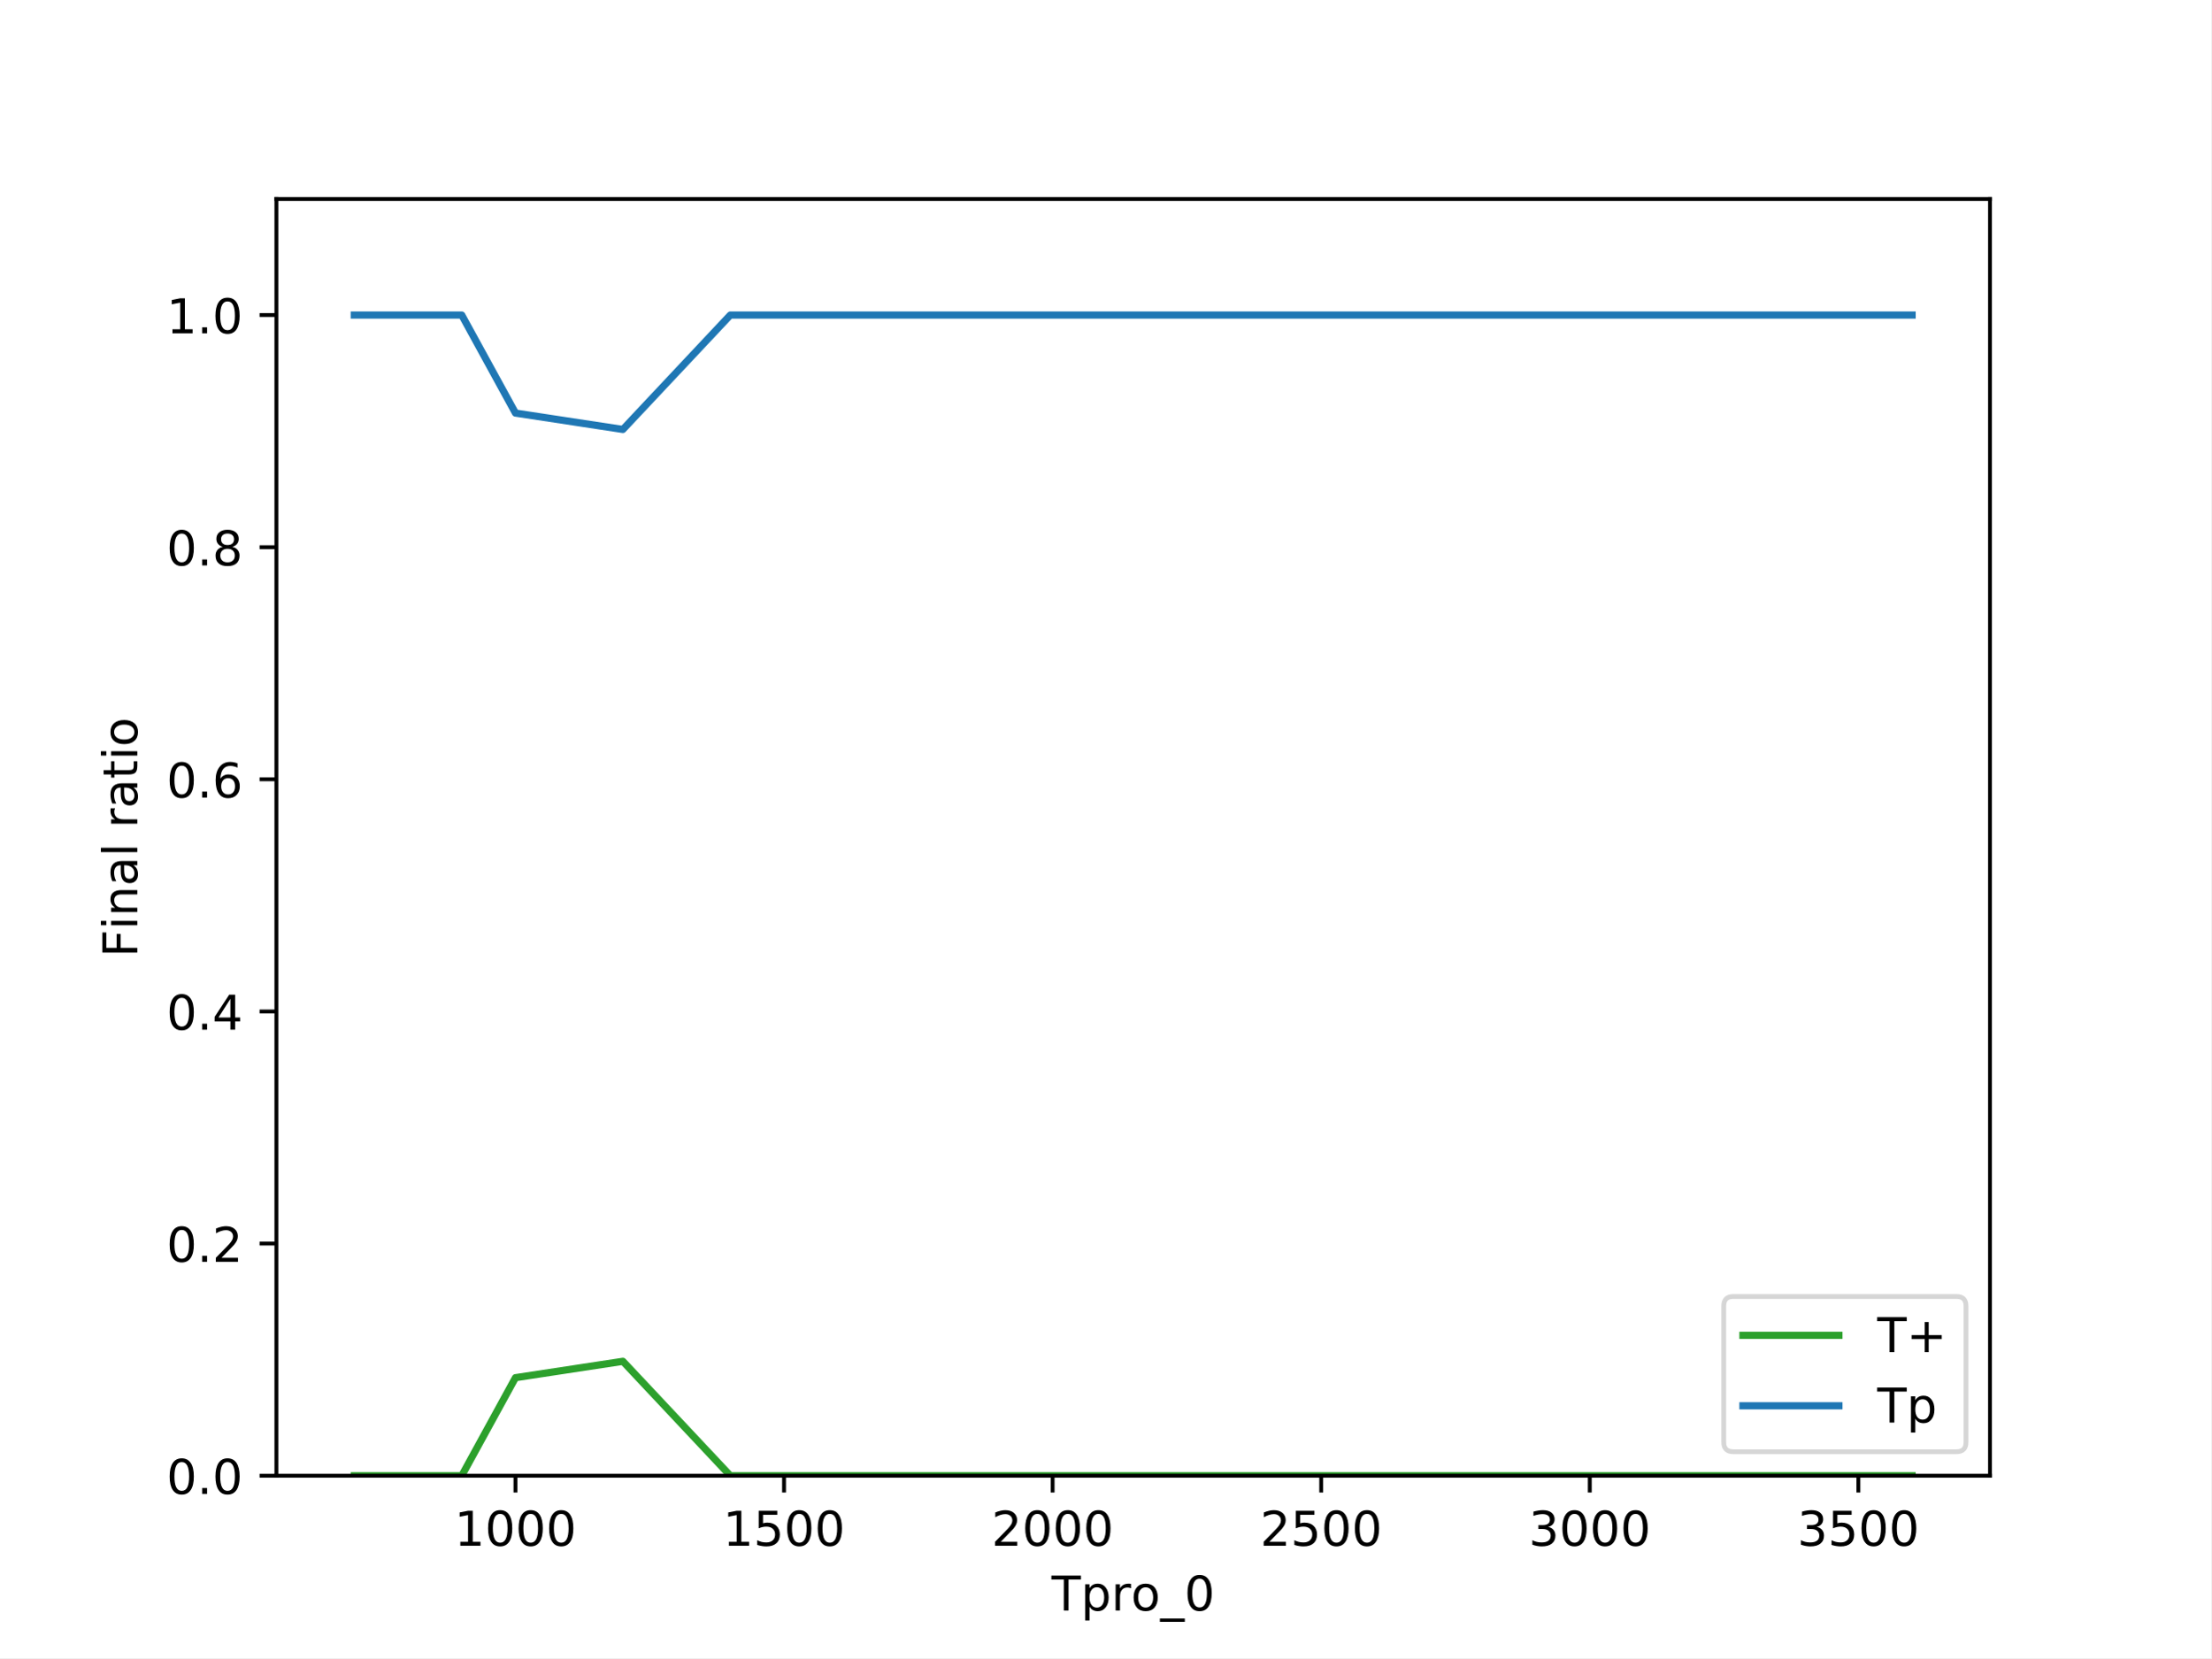
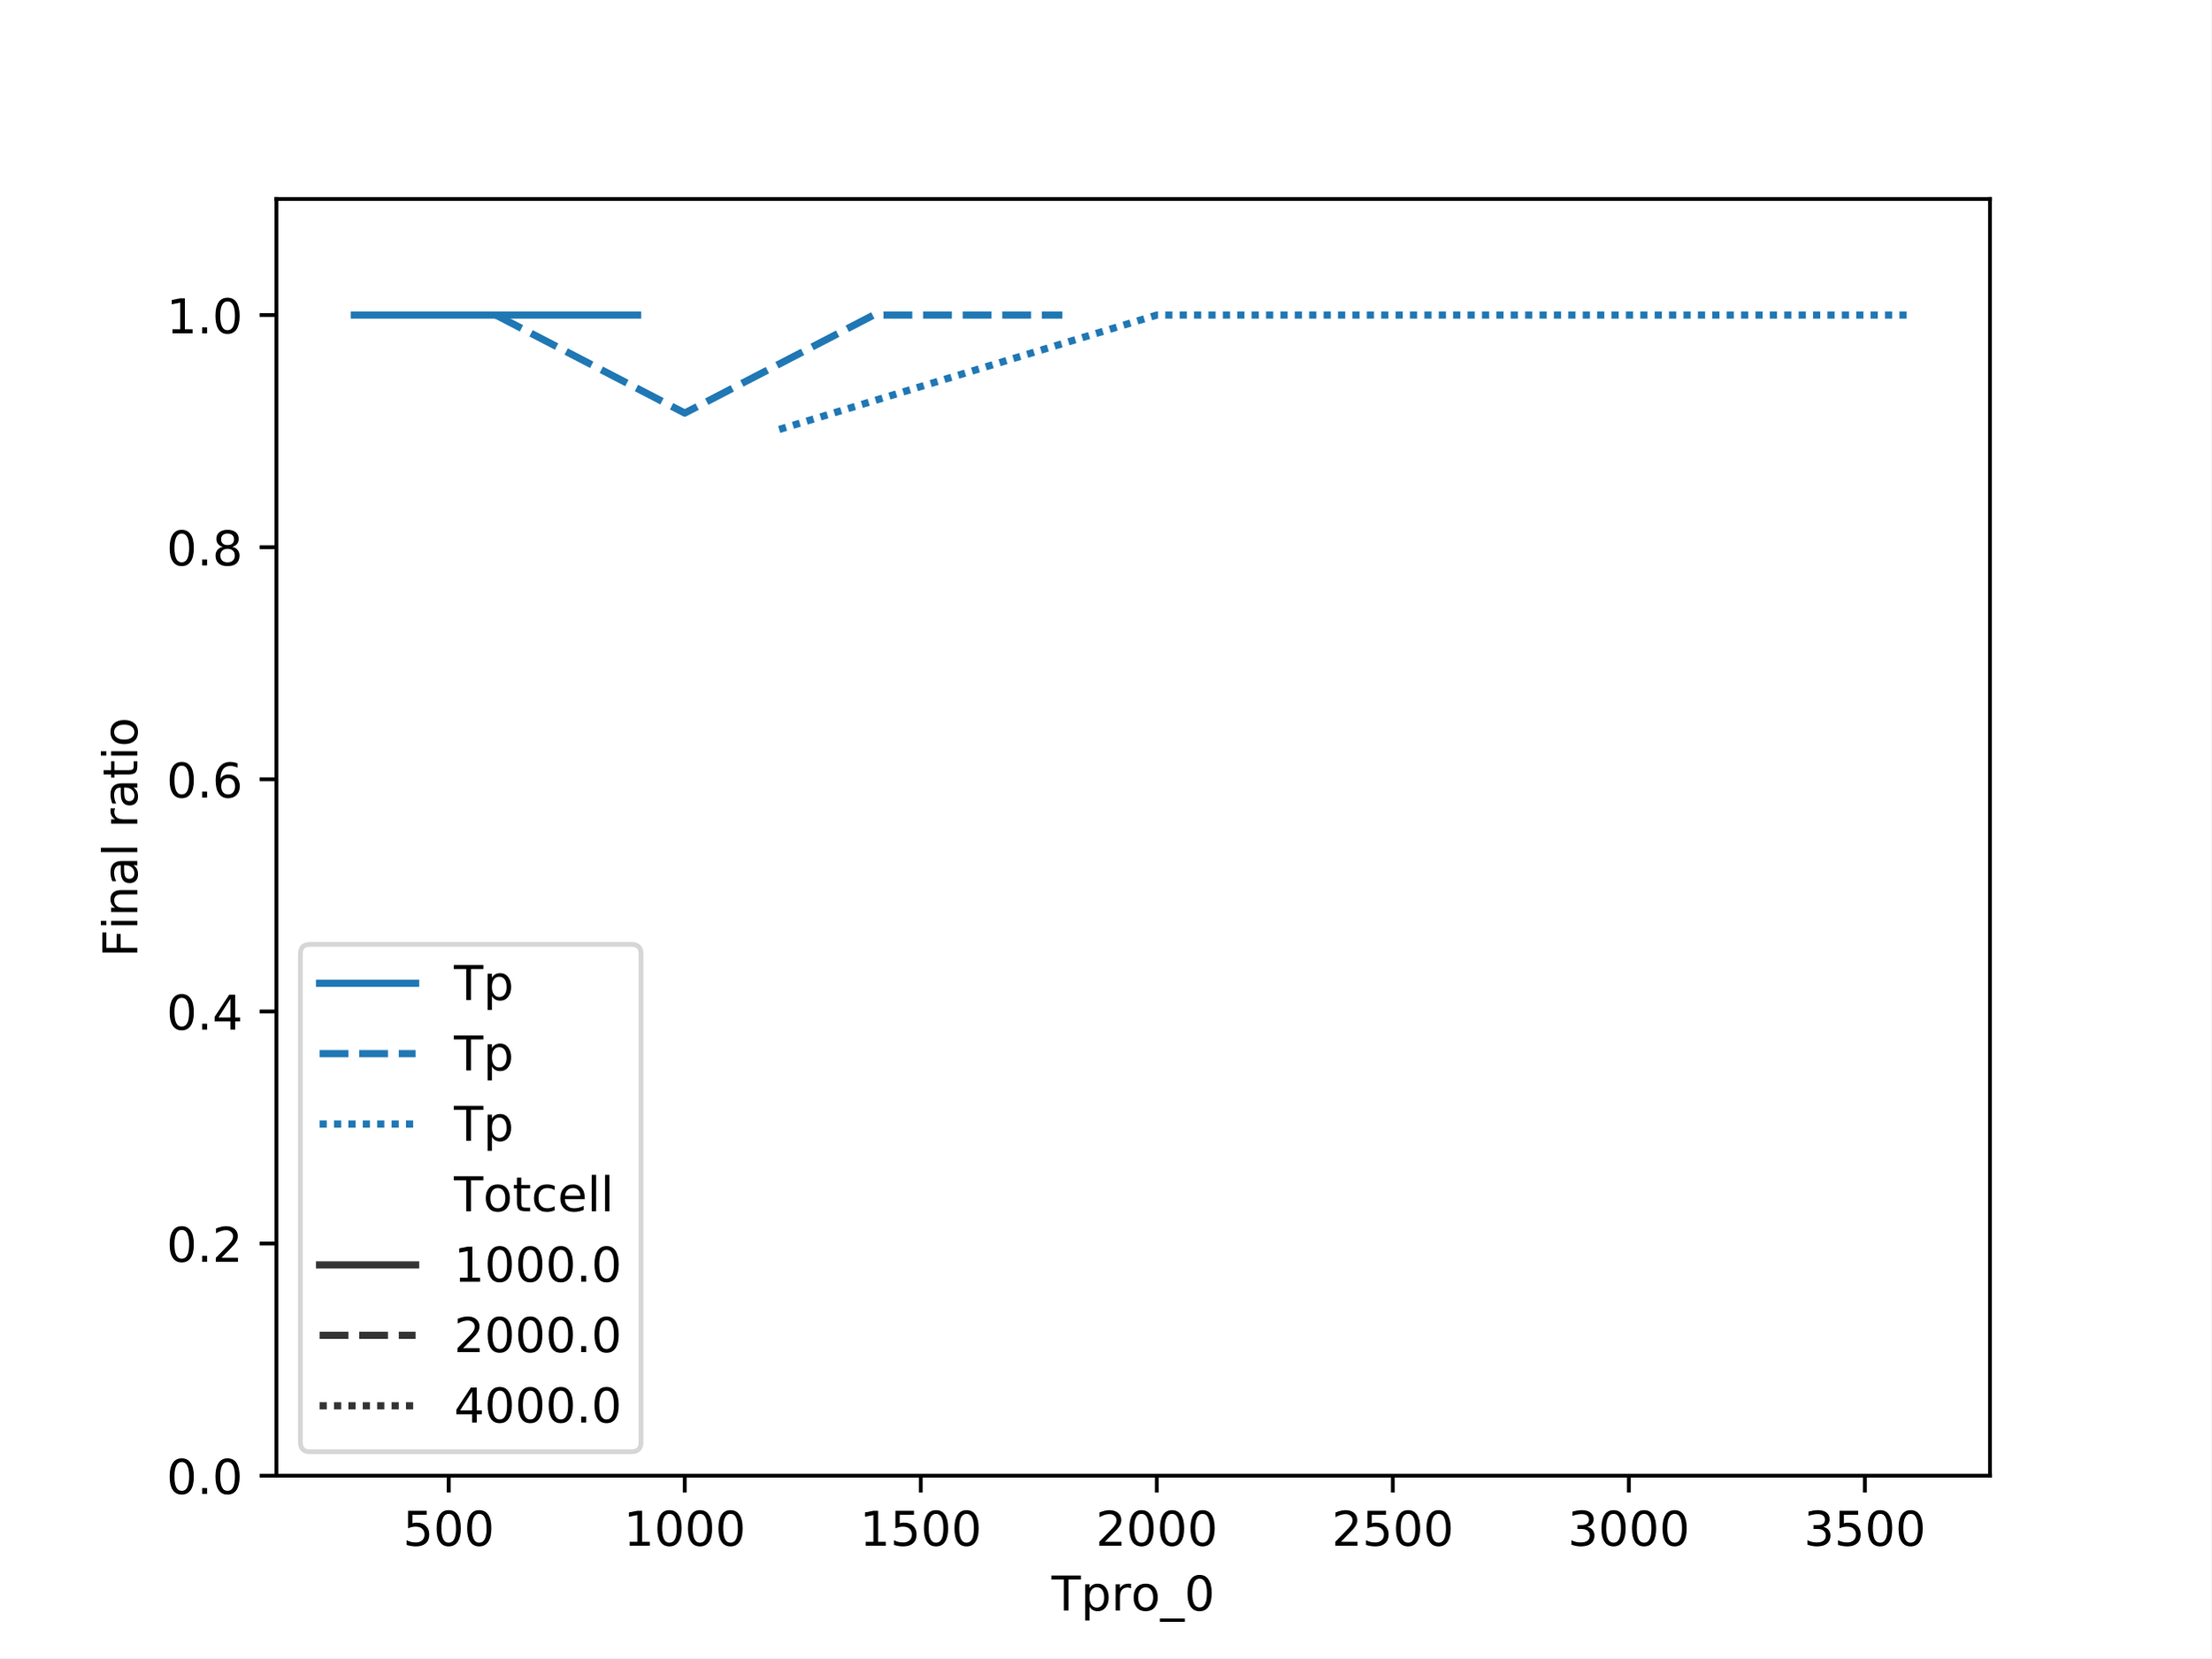
<svg xmlns="http://www.w3.org/2000/svg" xmlns:xlink="http://www.w3.org/1999/xlink" height="345.6pt" version="1.1" viewBox="0 0 460.8 345.6" width="460.8pt">
  <defs>
    <style type="text/css">
*{stroke-linecap:butt;stroke-linejoin:round;}
  </style>
  </defs>
  <g id="figure_1">
    <g id="patch_1">
      <path d="M 0 345.6  L 460.8 345.6  L 460.8 0  L 0 0  z " style="fill:#ffffff;" />
    </g>
    <g id="axes_1">
      <g id="patch_2">
        <path d="M 57.6 307.584  L 414.72 307.584  L 414.72 41.472  L 57.6 41.472  z " style="fill:#ffffff;" />
      </g>
      <g id="matplotlib.axis_1">
        <g id="xtick_1">
          <g id="line2d_1">
            <defs>
              <path d="M 0 0  L 0 3.5  " id="mf138fcffef" style="stroke:#000000;stroke-width:0.8;" />
            </defs>
            <g>
-               <use style="stroke:#000000;stroke-width:0.8;" x="107.418" xlink:href="#mf138fcffef" y="307.584" />
+               <use style="stroke:#000000;stroke-width:0.8;" x="93.509" xlink:href="#mf138fcffef" y="307.584" />
            </g>
          </g>
          <g id="text_1">
            <defs>
+               <path d="M 10.797 72.906  L 49.516 72.906  L 49.516 64.594  L 19.828 64.594  L 19.828 46.734  Q 21.969 47.469 24.109 47.828  Q 26.266 48.188 28.422 48.188  Q 40.625 48.188 47.75 41.5  Q 54.891 34.812 54.891 23.391  Q 54.891 11.625 47.562 5.094  Q 40.234 -1.422 26.906 -1.422  Q 22.312 -1.422 17.547 -0.641  Q 12.797 0.141 7.719 1.703  L 7.719 11.625  Q 12.109 9.234 16.797 8.062  Q 21.484 6.891 26.703 6.891  Q 35.156 6.891 40.078 11.328  Q 45.016 15.766 45.016 23.391  Q 45.016 31 40.078 35.438  Q 35.156 39.891 26.703 39.891  Q 22.75 39.891 18.812 39.016  Q 14.891 38.141 10.797 36.281  z " id="DejaVuSans-53" />
+               <path d="M 31.781 66.406  Q 24.172 66.406 20.328 58.906  Q 16.5 51.422 16.5 36.375  Q 16.5 21.391 20.328 13.891  Q 24.172 6.391 31.781 6.391  Q 39.453 6.391 43.281 13.891  Q 47.125 21.391 47.125 36.375  Q 47.125 51.422 43.281 58.906  Q 39.453 66.406 31.781 66.406  z M 31.781 74.219  Q 44.047 74.219 50.516 64.516  Q 56.984 54.828 56.984 36.375  Q 56.984 17.969 50.516 8.266  Q 44.047 -1.422 31.781 -1.422  Q 19.531 -1.422 13.062 8.266  Q 6.594 17.969 6.594 36.375  Q 6.594 54.828 13.062 64.516  Q 19.531 74.219 31.781 74.219  z " id="DejaVuSans-48" />
+             </defs>
+             <g transform="translate(83.96501 322.1824)scale(0.1 -0.1)">
+               <use xlink:href="#DejaVuSans-53" />
+               <use x="63.623" xlink:href="#DejaVuSans-48" />
+               <use x="127.246" xlink:href="#DejaVuSans-48" />
+             </g>
+           </g>
+         </g>
+         <g id="xtick_2">
+           <g id="line2d_2">
+             <g>
+               <use style="stroke:#000000;stroke-width:0.8;" x="142.699" xlink:href="#mf138fcffef" y="307.584" />
+             </g>
+           </g>
+           <g id="text_2">
+             <defs>
              <path d="M 12.406 8.297  L 28.516 8.297  L 28.516 63.922  L 10.984 60.406  L 10.984 69.391  L 28.422 72.906  L 38.281 72.906  L 38.281 8.297  L 54.391 8.297  L 54.391 0  L 12.406 0  z " id="DejaVuSans-49" />
-               <path d="M 31.781 66.406  Q 24.172 66.406 20.328 58.906  Q 16.5 51.422 16.5 36.375  Q 16.5 21.391 20.328 13.891  Q 24.172 6.391 31.781 6.391  Q 39.453 6.391 43.281 13.891  Q 47.125 21.391 47.125 36.375  Q 47.125 51.422 43.281 58.906  Q 39.453 66.406 31.781 66.406  z M 31.781 74.219  Q 44.047 74.219 50.516 64.516  Q 56.984 54.828 56.984 36.375  Q 56.984 17.969 50.516 8.266  Q 44.047 -1.422 31.781 -1.422  Q 19.531 -1.422 13.062 8.266  Q 6.594 17.969 6.594 36.375  Q 6.594 54.828 13.062 64.516  Q 19.531 74.219 31.781 74.219  z " id="DejaVuSans-48" />
-             </defs>
-             <g transform="translate(94.69268 322.1824)scale(0.1 -0.1)">
+             </defs>
+             <g transform="translate(129.9738 322.1824)scale(0.1 -0.1)">
              <use xlink:href="#DejaVuSans-49" />
              <use x="63.623" xlink:href="#DejaVuSans-48" />
              <use x="127.246" xlink:href="#DejaVuSans-48" />
              <use x="190.869" xlink:href="#DejaVuSans-48" />
            </g>
          </g>
        </g>
-         <g id="xtick_2">
-           <g id="line2d_2">
-             <g>
-               <use style="stroke:#000000;stroke-width:0.8;" x="163.393" xlink:href="#mf138fcffef" y="307.584" />
-             </g>
-           </g>
-           <g id="text_2">
-             <defs>
-               <path d="M 10.797 72.906  L 49.516 72.906  L 49.516 64.594  L 19.828 64.594  L 19.828 46.734  Q 21.969 47.469 24.109 47.828  Q 26.266 48.188 28.422 48.188  Q 40.625 48.188 47.75 41.5  Q 54.891 34.812 54.891 23.391  Q 54.891 11.625 47.562 5.094  Q 40.234 -1.422 26.906 -1.422  Q 22.312 -1.422 17.547 -0.641  Q 12.797 0.141 7.719 1.703  L 7.719 11.625  Q 12.109 9.234 16.797 8.062  Q 21.484 6.891 26.703 6.891  Q 35.156 6.891 40.078 11.328  Q 45.016 15.766 45.016 23.391  Q 45.016 31 40.078 35.438  Q 35.156 39.891 26.703 39.891  Q 22.75 39.891 18.812 39.016  Q 14.891 38.141 10.797 36.281  z " id="DejaVuSans-53" />
-             </defs>
-             <g transform="translate(150.6676 322.1824)scale(0.1 -0.1)">
+         <g id="xtick_3">
+           <g id="line2d_3">
+             <g>
+               <use style="stroke:#000000;stroke-width:0.8;" x="191.889" xlink:href="#mf138fcffef" y="307.584" />
+             </g>
+           </g>
+           <g id="text_3">
+             <g transform="translate(179.1639 322.1824)scale(0.1 -0.1)">
              <use xlink:href="#DejaVuSans-49" />
              <use x="63.623" xlink:href="#DejaVuSans-53" />
              <use x="127.246" xlink:href="#DejaVuSans-48" />
              <use x="190.869" xlink:href="#DejaVuSans-48" />
            </g>
          </g>
        </g>
-         <g id="xtick_3">
-           <g id="line2d_3">
-             <g>
-               <use style="stroke:#000000;stroke-width:0.8;" x="219.368" xlink:href="#mf138fcffef" y="307.584" />
-             </g>
-           </g>
-           <g id="text_3">
+         <g id="xtick_4">
+           <g id="line2d_4">
+             <g>
+               <use style="stroke:#000000;stroke-width:0.8;" x="241.079" xlink:href="#mf138fcffef" y="307.584" />
+             </g>
+           </g>
+           <g id="text_4">
            <defs>
              <path d="M 19.188 8.297  L 53.609 8.297  L 53.609 0  L 7.328 0  L 7.328 8.297  Q 12.938 14.109 22.625 23.891  Q 32.328 33.688 34.812 36.531  Q 39.547 41.844 41.422 45.531  Q 43.312 49.219 43.312 52.781  Q 43.312 58.594 39.234 62.25  Q 35.156 65.922 28.609 65.922  Q 23.969 65.922 18.812 64.312  Q 13.672 62.703 7.812 59.422  L 7.812 69.391  Q 13.766 71.781 18.938 73  Q 24.125 74.219 28.422 74.219  Q 39.75 74.219 46.484 68.547  Q 53.219 62.891 53.219 53.422  Q 53.219 48.922 51.531 44.891  Q 49.859 40.875 45.406 35.406  Q 44.188 33.984 37.641 27.219  Q 31.109 20.453 19.188 8.297  z " id="DejaVuSans-50" />
            </defs>
-             <g transform="translate(206.6425 322.1824)scale(0.1 -0.1)">
+             <g transform="translate(228.354 322.1824)scale(0.1 -0.1)">
              <use xlink:href="#DejaVuSans-50" />
              <use x="63.623" xlink:href="#DejaVuSans-48" />
              <use x="127.246" xlink:href="#DejaVuSans-48" />
              <use x="190.869" xlink:href="#DejaVuSans-48" />
            </g>
          </g>
        </g>
-         <g id="xtick_4">
-           <g id="line2d_4">
-             <g>
-               <use style="stroke:#000000;stroke-width:0.8;" x="275.342" xlink:href="#mf138fcffef" y="307.584" />
-             </g>
-           </g>
-           <g id="text_4">
-             <g transform="translate(262.6174 322.1824)scale(0.1 -0.1)">
+         <g id="xtick_5">
+           <g id="line2d_5">
+             <g>
+               <use style="stroke:#000000;stroke-width:0.8;" x="290.269" xlink:href="#mf138fcffef" y="307.584" />
+             </g>
+           </g>
+           <g id="text_5">
+             <g transform="translate(277.5441 322.1824)scale(0.1 -0.1)">
              <use xlink:href="#DejaVuSans-50" />
              <use x="63.623" xlink:href="#DejaVuSans-53" />
              <use x="127.246" xlink:href="#DejaVuSans-48" />
              <use x="190.869" xlink:href="#DejaVuSans-48" />
            </g>
          </g>
        </g>
-         <g id="xtick_5">
-           <g id="line2d_5">
-             <g>
-               <use style="stroke:#000000;stroke-width:0.8;" x="331.317" xlink:href="#mf138fcffef" y="307.584" />
-             </g>
-           </g>
-           <g id="text_5">
+         <g id="xtick_6">
+           <g id="line2d_6">
+             <g>
+               <use style="stroke:#000000;stroke-width:0.8;" x="339.459" xlink:href="#mf138fcffef" y="307.584" />
+             </g>
+           </g>
+           <g id="text_6">
            <defs>
              <path d="M 40.578 39.312  Q 47.656 37.797 51.625 33  Q 55.609 28.219 55.609 21.188  Q 55.609 10.406 48.188 4.484  Q 40.766 -1.422 27.094 -1.422  Q 22.516 -1.422 17.656 -0.516  Q 12.797 0.391 7.625 2.203  L 7.625 11.719  Q 11.719 9.328 16.594 8.109  Q 21.484 6.891 26.812 6.891  Q 36.078 6.891 40.938 10.547  Q 45.797 14.203 45.797 21.188  Q 45.797 27.641 41.281 31.266  Q 36.766 34.906 28.719 34.906  L 20.219 34.906  L 20.219 43.016  L 29.109 43.016  Q 36.375 43.016 40.234 45.922  Q 44.094 48.828 44.094 54.297  Q 44.094 59.906 40.109 62.906  Q 36.141 65.922 28.719 65.922  Q 24.656 65.922 20.016 65.031  Q 15.375 64.156 9.812 62.312  L 9.812 71.094  Q 15.438 72.656 20.344 73.438  Q 25.25 74.219 29.594 74.219  Q 40.828 74.219 47.359 69.109  Q 53.906 64.016 53.906 55.328  Q 53.906 49.266 50.438 45.094  Q 46.969 40.922 40.578 39.312  z " id="DejaVuSans-51" />
            </defs>
-             <g transform="translate(318.5924 322.1824)scale(0.1 -0.1)">
+             <g transform="translate(326.7342 322.1824)scale(0.1 -0.1)">
              <use xlink:href="#DejaVuSans-51" />
              <use x="63.623" xlink:href="#DejaVuSans-48" />
              <use x="127.246" xlink:href="#DejaVuSans-48" />
              <use x="190.869" xlink:href="#DejaVuSans-48" />
            </g>
          </g>
        </g>
-         <g id="xtick_6">
-           <g id="line2d_6">
-             <g>
-               <use style="stroke:#000000;stroke-width:0.8;" x="387.292" xlink:href="#mf138fcffef" y="307.584" />
-             </g>
-           </g>
-           <g id="text_6">
-             <g transform="translate(374.5673 322.1824)scale(0.1 -0.1)">
+         <g id="xtick_7">
+           <g id="line2d_7">
+             <g>
+               <use style="stroke:#000000;stroke-width:0.8;" x="388.649" xlink:href="#mf138fcffef" y="307.584" />
+             </g>
+           </g>
+           <g id="text_7">
+             <g transform="translate(375.9243 322.1824)scale(0.1 -0.1)">
              <use xlink:href="#DejaVuSans-51" />
              <use x="63.623" xlink:href="#DejaVuSans-53" />
              <use x="127.246" xlink:href="#DejaVuSans-48" />
              <use x="190.869" xlink:href="#DejaVuSans-48" />
            </g>
          </g>
        </g>
-         <g id="text_7">
+         <g id="text_8">
          <defs>
            <path d="M -0.297 72.906  L 61.375 72.906  L 61.375 64.594  L 35.5 64.594  L 35.5 0  L 25.594 0  L 25.594 64.594  L -0.297 64.594  z " id="DejaVuSans-84" />
            <path d="M 18.109 8.203  L 18.109 -20.797  L 9.078 -20.797  L 9.078 54.688  L 18.109 54.688  L 18.109 46.391  Q 20.953 51.266 25.266 53.625  Q 29.594 56 35.594 56  Q 45.562 56 51.781 48.094  Q 58.016 40.188 58.016 27.297  Q 58.016 14.406 51.781 6.484  Q 45.562 -1.422 35.594 -1.422  Q 29.594 -1.422 25.266 0.953  Q 20.953 3.328 18.109 8.203  z M 48.688 27.297  Q 48.688 37.203 44.609 42.844  Q 40.531 48.484 33.406 48.484  Q 26.266 48.484 22.188 42.844  Q 18.109 37.203 18.109 27.297  Q 18.109 17.391 22.188 11.75  Q 26.266 6.109 33.406 6.109  Q 40.531 6.109 44.609 11.75  Q 48.688 17.391 48.688 27.297  z " id="DejaVuSans-112" />
            <path d="M 41.109 46.297  Q 39.594 47.172 37.812 47.578  Q 36.031 48 33.891 48  Q 26.266 48 22.188 43.047  Q 18.109 38.094 18.109 28.812  L 18.109 0  L 9.078 0  L 9.078 54.688  L 18.109 54.688  L 18.109 46.188  Q 20.953 51.172 25.484 53.578  Q 30.031 56 36.531 56  Q 37.453 56 38.578 55.875  Q 39.703 55.766 41.062 55.516  z " id="DejaVuSans-114" />
            <path d="M 30.609 48.391  Q 23.391 48.391 19.188 42.75  Q 14.984 37.109 14.984 27.297  Q 14.984 17.484 19.156 11.844  Q 23.344 6.203 30.609 6.203  Q 37.797 6.203 41.984 11.859  Q 46.188 17.531 46.188 27.297  Q 46.188 37.016 41.984 42.703  Q 37.797 48.391 30.609 48.391  z M 30.609 56  Q 42.328 56 49.016 48.375  Q 55.719 40.766 55.719 27.297  Q 55.719 13.875 49.016 6.219  Q 42.328 -1.422 30.609 -1.422  Q 18.844 -1.422 12.172 6.219  Q 5.516 13.875 5.516 27.297  Q 5.516 40.766 12.172 48.375  Q 18.844 56 30.609 56  z " id="DejaVuSans-111" />
            <path d="M 50.984 -16.609  L 50.984 -23.578  L -0.984 -23.578  L -0.984 -16.609  z " id="DejaVuSans-95" />
          </defs>
          <g transform="translate(219.1373 335.684)scale(0.1 -0.1)">
            <use xlink:href="#DejaVuSans-84" />
            <use x="61.084" xlink:href="#DejaVuSans-112" />
            <use x="124.561" xlink:href="#DejaVuSans-114" />
            <use x="165.643" xlink:href="#DejaVuSans-111" />
            <use x="226.824" xlink:href="#DejaVuSans-95" />
            <use x="276.824" xlink:href="#DejaVuSans-48" />
          </g>
        </g>
      </g>
      <g id="matplotlib.axis_2">
        <g id="ytick_1">
-           <g id="line2d_7">
+           <g id="line2d_8">
            <defs>
              <path d="M 0 0  L -3.5 0  " id="mfd2aa10084" style="stroke:#000000;stroke-width:0.8;" />
            </defs>
            <g>
              <use style="stroke:#000000;stroke-width:0.8;" x="57.6" xlink:href="#mfd2aa10084" y="307.584" />
            </g>
          </g>
-           <g id="text_8">
+           <g id="text_9">
            <defs>
              <path d="M 10.688 12.406  L 21 12.406  L 21 0  L 10.688 0  z " id="DejaVuSans-46" />
            </defs>
            <g transform="translate(34.69687 311.3832)scale(0.1 -0.1)">
              <use xlink:href="#DejaVuSans-48" />
              <use x="63.623" xlink:href="#DejaVuSans-46" />
              <use x="95.41" xlink:href="#DejaVuSans-48" />
            </g>
          </g>
        </g>
        <g id="ytick_2">
-           <g id="line2d_8">
+           <g id="line2d_9">
            <g>
              <use style="stroke:#000000;stroke-width:0.8;" x="57.6" xlink:href="#mfd2aa10084" y="259.2" />
            </g>
          </g>
-           <g id="text_9">
+           <g id="text_10">
            <g transform="translate(34.69687 262.9992)scale(0.1 -0.1)">
              <use xlink:href="#DejaVuSans-48" />
              <use x="63.623" xlink:href="#DejaVuSans-46" />
              <use x="95.41" xlink:href="#DejaVuSans-50" />
            </g>
          </g>
        </g>
        <g id="ytick_3">
-           <g id="line2d_9">
+           <g id="line2d_10">
            <g>
              <use style="stroke:#000000;stroke-width:0.8;" x="57.6" xlink:href="#mfd2aa10084" y="210.816" />
            </g>
          </g>
-           <g id="text_10">
+           <g id="text_11">
            <defs>
              <path d="M 37.797 64.312  L 12.891 25.391  L 37.797 25.391  z M 35.203 72.906  L 47.609 72.906  L 47.609 25.391  L 58.016 25.391  L 58.016 17.188  L 47.609 17.188  L 47.609 0  L 37.797 0  L 37.797 17.188  L 4.891 17.188  L 4.891 26.703  z " id="DejaVuSans-52" />
            </defs>
            <g transform="translate(34.69687 214.6152)scale(0.1 -0.1)">
              <use xlink:href="#DejaVuSans-48" />
              <use x="63.623" xlink:href="#DejaVuSans-46" />
              <use x="95.41" xlink:href="#DejaVuSans-52" />
            </g>
          </g>
        </g>
        <g id="ytick_4">
-           <g id="line2d_10">
+           <g id="line2d_11">
            <g>
              <use style="stroke:#000000;stroke-width:0.8;" x="57.6" xlink:href="#mfd2aa10084" y="162.432" />
            </g>
          </g>
-           <g id="text_11">
+           <g id="text_12">
            <defs>
              <path d="M 33.016 40.375  Q 26.375 40.375 22.484 35.828  Q 18.609 31.297 18.609 23.391  Q 18.609 15.531 22.484 10.953  Q 26.375 6.391 33.016 6.391  Q 39.656 6.391 43.531 10.953  Q 47.406 15.531 47.406 23.391  Q 47.406 31.297 43.531 35.828  Q 39.656 40.375 33.016 40.375  z M 52.594 71.297  L 52.594 62.312  Q 48.875 64.062 45.094 64.984  Q 41.312 65.922 37.594 65.922  Q 27.828 65.922 22.672 59.328  Q 17.531 52.734 16.797 39.406  Q 19.672 43.656 24.016 45.922  Q 28.375 48.188 33.594 48.188  Q 44.578 48.188 50.953 41.516  Q 57.328 34.859 57.328 23.391  Q 57.328 12.156 50.688 5.359  Q 44.047 -1.422 33.016 -1.422  Q 20.359 -1.422 13.672 8.266  Q 6.984 17.969 6.984 36.375  Q 6.984 53.656 15.188 63.938  Q 23.391 74.219 37.203 74.219  Q 40.922 74.219 44.703 73.484  Q 48.484 72.75 52.594 71.297  z " id="DejaVuSans-54" />
            </defs>
            <g transform="translate(34.69687 166.2312)scale(0.1 -0.1)">
              <use xlink:href="#DejaVuSans-48" />
              <use x="63.623" xlink:href="#DejaVuSans-46" />
              <use x="95.41" xlink:href="#DejaVuSans-54" />
            </g>
          </g>
        </g>
        <g id="ytick_5">
-           <g id="line2d_11">
+           <g id="line2d_12">
            <g>
              <use style="stroke:#000000;stroke-width:0.8;" x="57.6" xlink:href="#mfd2aa10084" y="114.048" />
            </g>
          </g>
-           <g id="text_12">
+           <g id="text_13">
            <defs>
              <path d="M 31.781 34.625  Q 24.75 34.625 20.719 30.859  Q 16.703 27.094 16.703 20.516  Q 16.703 13.922 20.719 10.156  Q 24.75 6.391 31.781 6.391  Q 38.812 6.391 42.859 10.172  Q 46.922 13.969 46.922 20.516  Q 46.922 27.094 42.891 30.859  Q 38.875 34.625 31.781 34.625  z M 21.922 38.812  Q 15.578 40.375 12.031 44.719  Q 8.5 49.078 8.5 55.328  Q 8.5 64.062 14.719 69.141  Q 20.953 74.219 31.781 74.219  Q 42.672 74.219 48.875 69.141  Q 55.078 64.062 55.078 55.328  Q 55.078 49.078 51.531 44.719  Q 48 40.375 41.703 38.812  Q 48.828 37.156 52.797 32.312  Q 56.781 27.484 56.781 20.516  Q 56.781 9.906 50.312 4.234  Q 43.844 -1.422 31.781 -1.422  Q 19.734 -1.422 13.25 4.234  Q 6.781 9.906 6.781 20.516  Q 6.781 27.484 10.781 32.312  Q 14.797 37.156 21.922 38.812  z M 18.312 54.391  Q 18.312 48.734 21.844 45.562  Q 25.391 42.391 31.781 42.391  Q 38.141 42.391 41.719 45.562  Q 45.312 48.734 45.312 54.391  Q 45.312 60.062 41.719 63.234  Q 38.141 66.406 31.781 66.406  Q 25.391 66.406 21.844 63.234  Q 18.312 60.062 18.312 54.391  z " id="DejaVuSans-56" />
            </defs>
            <g transform="translate(34.69687 117.8472)scale(0.1 -0.1)">
              <use xlink:href="#DejaVuSans-48" />
              <use x="63.623" xlink:href="#DejaVuSans-46" />
              <use x="95.41" xlink:href="#DejaVuSans-56" />
            </g>
          </g>
        </g>
        <g id="ytick_6">
-           <g id="line2d_12">
+           <g id="line2d_13">
            <g>
              <use style="stroke:#000000;stroke-width:0.8;" x="57.6" xlink:href="#mfd2aa10084" y="65.664" />
            </g>
          </g>
-           <g id="text_13">
+           <g id="text_14">
            <g transform="translate(34.69687 69.46322)scale(0.1 -0.1)">
              <use xlink:href="#DejaVuSans-49" />
              <use x="63.623" xlink:href="#DejaVuSans-46" />
              <use x="95.41" xlink:href="#DejaVuSans-48" />
            </g>
          </g>
        </g>
-         <g id="text_14">
+         <g id="text_15">
          <defs>
            <path d="M 9.812 72.906  L 51.703 72.906  L 51.703 64.594  L 19.672 64.594  L 19.672 43.109  L 48.578 43.109  L 48.578 34.812  L 19.672 34.812  L 19.672 0  L 9.812 0  z " id="DejaVuSans-70" />
            <path d="M 9.422 54.688  L 18.406 54.688  L 18.406 0  L 9.422 0  z M 9.422 75.984  L 18.406 75.984  L 18.406 64.594  L 9.422 64.594  z " id="DejaVuSans-105" />
            <path d="M 54.891 33.016  L 54.891 0  L 45.906 0  L 45.906 32.719  Q 45.906 40.484 42.875 44.328  Q 39.844 48.188 33.797 48.188  Q 26.516 48.188 22.312 43.547  Q 18.109 38.922 18.109 30.906  L 18.109 0  L 9.078 0  L 9.078 54.688  L 18.109 54.688  L 18.109 46.188  Q 21.344 51.125 25.703 53.562  Q 30.078 56 35.797 56  Q 45.219 56 50.047 50.172  Q 54.891 44.344 54.891 33.016  z " id="DejaVuSans-110" />
            <path d="M 34.281 27.484  Q 23.391 27.484 19.188 25  Q 14.984 22.516 14.984 16.5  Q 14.984 11.719 18.141 8.906  Q 21.297 6.109 26.703 6.109  Q 34.188 6.109 38.703 11.406  Q 43.219 16.703 43.219 25.484  L 43.219 27.484  z M 52.203 31.203  L 52.203 0  L 43.219 0  L 43.219 8.297  Q 40.141 3.328 35.547 0.953  Q 30.953 -1.422 24.312 -1.422  Q 15.922 -1.422 10.953 3.297  Q 6 8.016 6 15.922  Q 6 25.141 12.172 29.828  Q 18.359 34.516 30.609 34.516  L 43.219 34.516  L 43.219 35.406  Q 43.219 41.609 39.141 45  Q 35.062 48.391 27.688 48.391  Q 23 48.391 18.547 47.266  Q 14.109 46.141 10.016 43.891  L 10.016 52.203  Q 14.938 54.109 19.578 55.047  Q 24.219 56 28.609 56  Q 40.484 56 46.344 49.844  Q 52.203 43.703 52.203 31.203  z " id="DejaVuSans-97" />
            <path d="M 9.422 75.984  L 18.406 75.984  L 18.406 0  L 9.422 0  z " id="DejaVuSans-108" />
            <path id="DejaVuSans-32" />
            <path d="M 18.312 70.219  L 18.312 54.688  L 36.812 54.688  L 36.812 47.703  L 18.312 47.703  L 18.312 18.016  Q 18.312 11.328 20.141 9.422  Q 21.969 7.516 27.594 7.516  L 36.812 7.516  L 36.812 0  L 27.594 0  Q 17.188 0 13.234 3.875  Q 9.281 7.766 9.281 18.016  L 9.281 47.703  L 2.688 47.703  L 2.688 54.688  L 9.281 54.688  L 9.281 70.219  z " id="DejaVuSans-116" />
          </defs>
          <g transform="translate(28.61719 199.5264)rotate(-90)scale(0.1 -0.1)">
            <use xlink:href="#DejaVuSans-70" />
            <use x="57.41" xlink:href="#DejaVuSans-105" />
            <use x="85.193" xlink:href="#DejaVuSans-110" />
            <use x="148.572" xlink:href="#DejaVuSans-97" />
            <use x="209.852" xlink:href="#DejaVuSans-108" />
            <use x="237.635" xlink:href="#DejaVuSans-32" />
            <use x="269.422" xlink:href="#DejaVuSans-114" />
            <use x="310.535" xlink:href="#DejaVuSans-97" />
            <use x="371.814" xlink:href="#DejaVuSans-116" />
            <use x="411.023" xlink:href="#DejaVuSans-105" />
            <use x="438.807" xlink:href="#DejaVuSans-111" />
          </g>
        </g>
      </g>
-       <g id="line2d_13">
-         <path clip-path="url(#p1f7506bd22)" d="M 73.833 307.584  L 96.223 307.584  L 107.418 287.155  L 129.808 283.74  L 152.198 307.584  L 196.978 307.584  L 219.368 307.584  L 308.927 307.584  L 398.487 307.584  " style="fill:none;stroke:#2ca02c;stroke-linecap:square;stroke-width:1.5;" />
-       </g>
      <g id="line2d_14">
-         <path clip-path="url(#p1f7506bd22)" d="M 73.833 65.664  L 96.223 65.664  L 107.418 86.093  L 129.808 89.508  L 152.198 65.664  L 196.978 65.664  L 219.368 65.664  L 308.927 65.664  L 398.487 65.664  " style="fill:none;stroke:#1f77b4;stroke-linecap:square;stroke-width:1.5;" />
-       </g>
+         <path clip-path="url(#p1f7506bd22)" d="M 73.833 65.664  L 93.509 65.664  L 113.185 65.664  L 132.861 65.664  " style="fill:none;stroke:#1f77b4;stroke-linecap:square;stroke-width:1.5;" />
+       </g>
+       <g id="line2d_15">
+         <path clip-path="url(#p1f7506bd22)" d="M 103.347 65.664  L 142.699 86.093  L 182.051 65.664  L 221.403 65.664  " style="fill:none;stroke:#1f77b4;stroke-dasharray:6,2.25;stroke-dashoffset:0;stroke-width:1.5;" />
+       </g>
+       <g id="line2d_16">
+         <path clip-path="url(#p1f7506bd22)" d="M 162.375 89.509  L 241.079 65.664  L 319.783 65.664  L 398.487 65.664  " style="fill:none;stroke:#1f77b4;stroke-dasharray:1.5,1.5;stroke-dashoffset:0;stroke-width:1.5;" />
+       </g>
+       <g id="line2d_17" />
+       <g id="line2d_18" />
+       <g id="line2d_19" />
+       <g id="line2d_20" />
      <g id="patch_3">
        <path d="M 57.6 307.584  L 57.6 41.472  " style="fill:none;stroke:#000000;stroke-linecap:square;stroke-linejoin:miter;stroke-width:0.8;" />
      </g>
      <g id="patch_4">
        <path d="M 414.72 307.584  L 414.72 41.472  " style="fill:none;stroke:#000000;stroke-linecap:square;stroke-linejoin:miter;stroke-width:0.8;" />
      </g>
      <g id="patch_5">
        <path d="M 57.6 307.584  L 414.72 307.584  " style="fill:none;stroke:#000000;stroke-linecap:square;stroke-linejoin:miter;stroke-width:0.8;" />
      </g>
      <g id="patch_6">
        <path d="M 57.6 41.472  L 414.72 41.472  " style="fill:none;stroke:#000000;stroke-linecap:square;stroke-linejoin:miter;stroke-width:0.8;" />
      </g>
      <g id="legend_1">
        <g id="patch_7">
-           <path d="M 361.233 302.584  L 407.72 302.584  Q 409.72 302.584 409.72 300.584  L 409.72 272.228  Q 409.72 270.228 407.72 270.228  L 361.233 270.228  Q 359.233 270.228 359.233 272.228  L 359.233 300.584  Q 359.233 302.584 361.233 302.584  z " style="fill:#ffffff;opacity:0.8;stroke:#cccccc;stroke-linejoin:miter;" />
-         </g>
-         <g id="line2d_15">
-           <path d="M 363.233 278.326  L 383.233 278.326  " style="fill:none;stroke:#2ca02c;stroke-linecap:square;stroke-width:1.5;" />
-         </g>
-         <g id="line2d_16" />
-         <g id="text_15">
-           <defs>
-             <path d="M 46 62.703  L 46 35.5  L 73.188 35.5  L 73.188 27.203  L 46 27.203  L 46 0  L 37.797 0  L 37.797 27.203  L 10.594 27.203  L 10.594 35.5  L 37.797 35.5  L 37.797 62.703  z " id="DejaVuSans-43" />
-           </defs>
-           <g transform="translate(391.2325 281.8262)scale(0.1 -0.1)">
-             <use xlink:href="#DejaVuSans-84" />
-             <use x="61.084" xlink:href="#DejaVuSans-43" />
-           </g>
-         </g>
-         <g id="line2d_17">
-           <path d="M 363.233 293.004  L 383.233 293.004  " style="fill:none;stroke:#1f77b4;stroke-linecap:square;stroke-width:1.5;" />
-         </g>
-         <g id="line2d_18" />
+           <path d="M 64.6 302.584  L 131.591 302.584  Q 133.591 302.584 133.591 300.584  L 133.591 198.837  Q 133.591 196.837 131.591 196.837  L 64.6 196.837  Q 62.6 196.837 62.6 198.837  L 62.6 300.584  Q 62.6 302.584 64.6 302.584  z " style="fill:#ffffff;opacity:0.8;stroke:#cccccc;stroke-linejoin:miter;" />
+         </g>
+         <g id="line2d_21">
+           <path d="M 66.6 204.936  L 86.6 204.936  " style="fill:none;stroke:#1f77b4;stroke-linecap:square;stroke-width:1.5;" />
+         </g>
+         <g id="line2d_22" />
        <g id="text_16">
-           <g transform="translate(391.2325 296.5043)scale(0.1 -0.1)">
+           <g transform="translate(94.6 208.4356)scale(0.1 -0.1)">
            <use xlink:href="#DejaVuSans-84" />
            <use x="61.084" xlink:href="#DejaVuSans-112" />
+           </g>
+         </g>
+         <g id="line2d_23">
+           <path d="M 66.6 219.614  L 86.6 219.614  " style="fill:none;stroke:#1f77b4;stroke-dasharray:6,2.25;stroke-dashoffset:0;stroke-width:1.5;" />
+         </g>
+         <g id="line2d_24" />
+         <g id="text_17">
+           <g transform="translate(94.6 223.1137)scale(0.1 -0.1)">
+             <use xlink:href="#DejaVuSans-84" />
+             <use x="61.084" xlink:href="#DejaVuSans-112" />
+           </g>
+         </g>
+         <g id="line2d_25">
+           <path d="M 66.6 234.292  L 86.6 234.292  " style="fill:none;stroke:#1f77b4;stroke-dasharray:1.5,1.5;stroke-dashoffset:0;stroke-width:1.5;" />
+         </g>
+         <g id="line2d_26" />
+         <g id="text_18">
+           <g transform="translate(94.6 237.7918)scale(0.1 -0.1)">
+             <use xlink:href="#DejaVuSans-84" />
+             <use x="61.084" xlink:href="#DejaVuSans-112" />
+           </g>
+         </g>
+         <g id="line2d_27">
+           <path d="M 66.6 248.97  L 86.6 248.97  " style="fill:none;" />
+         </g>
+         <g id="line2d_28" />
+         <g id="text_19">
+           <defs>
+             <path d="M 48.781 52.594  L 48.781 44.188  Q 44.969 46.297 41.141 47.344  Q 37.312 48.391 33.406 48.391  Q 24.656 48.391 19.812 42.844  Q 14.984 37.312 14.984 27.297  Q 14.984 17.281 19.812 11.734  Q 24.656 6.203 33.406 6.203  Q 37.312 6.203 41.141 7.25  Q 44.969 8.297 48.781 10.406  L 48.781 2.094  Q 45.016 0.344 40.984 -0.531  Q 36.969 -1.422 32.422 -1.422  Q 20.062 -1.422 12.781 6.344  Q 5.516 14.109 5.516 27.297  Q 5.516 40.672 12.859 48.328  Q 20.219 56 33.016 56  Q 37.156 56 41.109 55.141  Q 45.062 54.297 48.781 52.594  z " id="DejaVuSans-99" />
+             <path d="M 56.203 29.594  L 56.203 25.203  L 14.891 25.203  Q 15.484 15.922 20.484 11.062  Q 25.484 6.203 34.422 6.203  Q 39.594 6.203 44.453 7.469  Q 49.312 8.734 54.109 11.281  L 54.109 2.781  Q 49.266 0.734 44.188 -0.344  Q 39.109 -1.422 33.891 -1.422  Q 20.797 -1.422 13.156 6.188  Q 5.516 13.812 5.516 26.812  Q 5.516 40.234 12.766 48.109  Q 20.016 56 32.328 56  Q 43.359 56 49.781 48.891  Q 56.203 41.797 56.203 29.594  z M 47.219 32.234  Q 47.125 39.594 43.094 43.984  Q 39.062 48.391 32.422 48.391  Q 24.906 48.391 20.391 44.141  Q 15.875 39.891 15.188 32.172  z " id="DejaVuSans-101" />
+           </defs>
+           <g transform="translate(94.6 252.4699)scale(0.1 -0.1)">
+             <use xlink:href="#DejaVuSans-84" />
+             <use x="60.818" xlink:href="#DejaVuSans-111" />
+             <use x="122" xlink:href="#DejaVuSans-116" />
+             <use x="161.209" xlink:href="#DejaVuSans-99" />
+             <use x="216.189" xlink:href="#DejaVuSans-101" />
+             <use x="277.713" xlink:href="#DejaVuSans-108" />
+             <use x="305.496" xlink:href="#DejaVuSans-108" />
+           </g>
+         </g>
+         <g id="line2d_29">
+           <path d="M 66.6 263.648  L 86.6 263.648  " style="fill:none;stroke:#333333;stroke-linecap:square;stroke-width:1.5;" />
+         </g>
+         <g id="line2d_30" />
+         <g id="text_20">
+           <g transform="translate(94.6 267.1481)scale(0.1 -0.1)">
+             <use xlink:href="#DejaVuSans-49" />
+             <use x="63.623" xlink:href="#DejaVuSans-48" />
+             <use x="127.246" xlink:href="#DejaVuSans-48" />
+             <use x="190.869" xlink:href="#DejaVuSans-48" />
+             <use x="254.492" xlink:href="#DejaVuSans-46" />
+             <use x="286.279" xlink:href="#DejaVuSans-48" />
+           </g>
+         </g>
+         <g id="line2d_31">
+           <path d="M 66.6 278.326  L 86.6 278.326  " style="fill:none;stroke:#333333;stroke-dasharray:6,2.25;stroke-dashoffset:0;stroke-width:1.5;" />
+         </g>
+         <g id="line2d_32" />
+         <g id="text_21">
+           <g transform="translate(94.6 281.8262)scale(0.1 -0.1)">
+             <use xlink:href="#DejaVuSans-50" />
+             <use x="63.623" xlink:href="#DejaVuSans-48" />
+             <use x="127.246" xlink:href="#DejaVuSans-48" />
+             <use x="190.869" xlink:href="#DejaVuSans-48" />
+             <use x="254.492" xlink:href="#DejaVuSans-46" />
+             <use x="286.279" xlink:href="#DejaVuSans-48" />
+           </g>
+         </g>
+         <g id="line2d_33">
+           <path d="M 66.6 293.004  L 86.6 293.004  " style="fill:none;stroke:#333333;stroke-dasharray:1.5,1.5;stroke-dashoffset:0;stroke-width:1.5;" />
+         </g>
+         <g id="line2d_34" />
+         <g id="text_22">
+           <g transform="translate(94.6 296.5043)scale(0.1 -0.1)">
+             <use xlink:href="#DejaVuSans-52" />
+             <use x="63.623" xlink:href="#DejaVuSans-48" />
+             <use x="127.246" xlink:href="#DejaVuSans-48" />
+             <use x="190.869" xlink:href="#DejaVuSans-48" />
+             <use x="254.492" xlink:href="#DejaVuSans-46" />
+             <use x="286.279" xlink:href="#DejaVuSans-48" />
          </g>
        </g>
      </g>
    </g>
  </g>
  <defs>
    <clipPath id="p1f7506bd22">
      <rect height="266.112" width="357.12" x="57.6" y="41.472" />
    </clipPath>
  </defs>
</svg>
